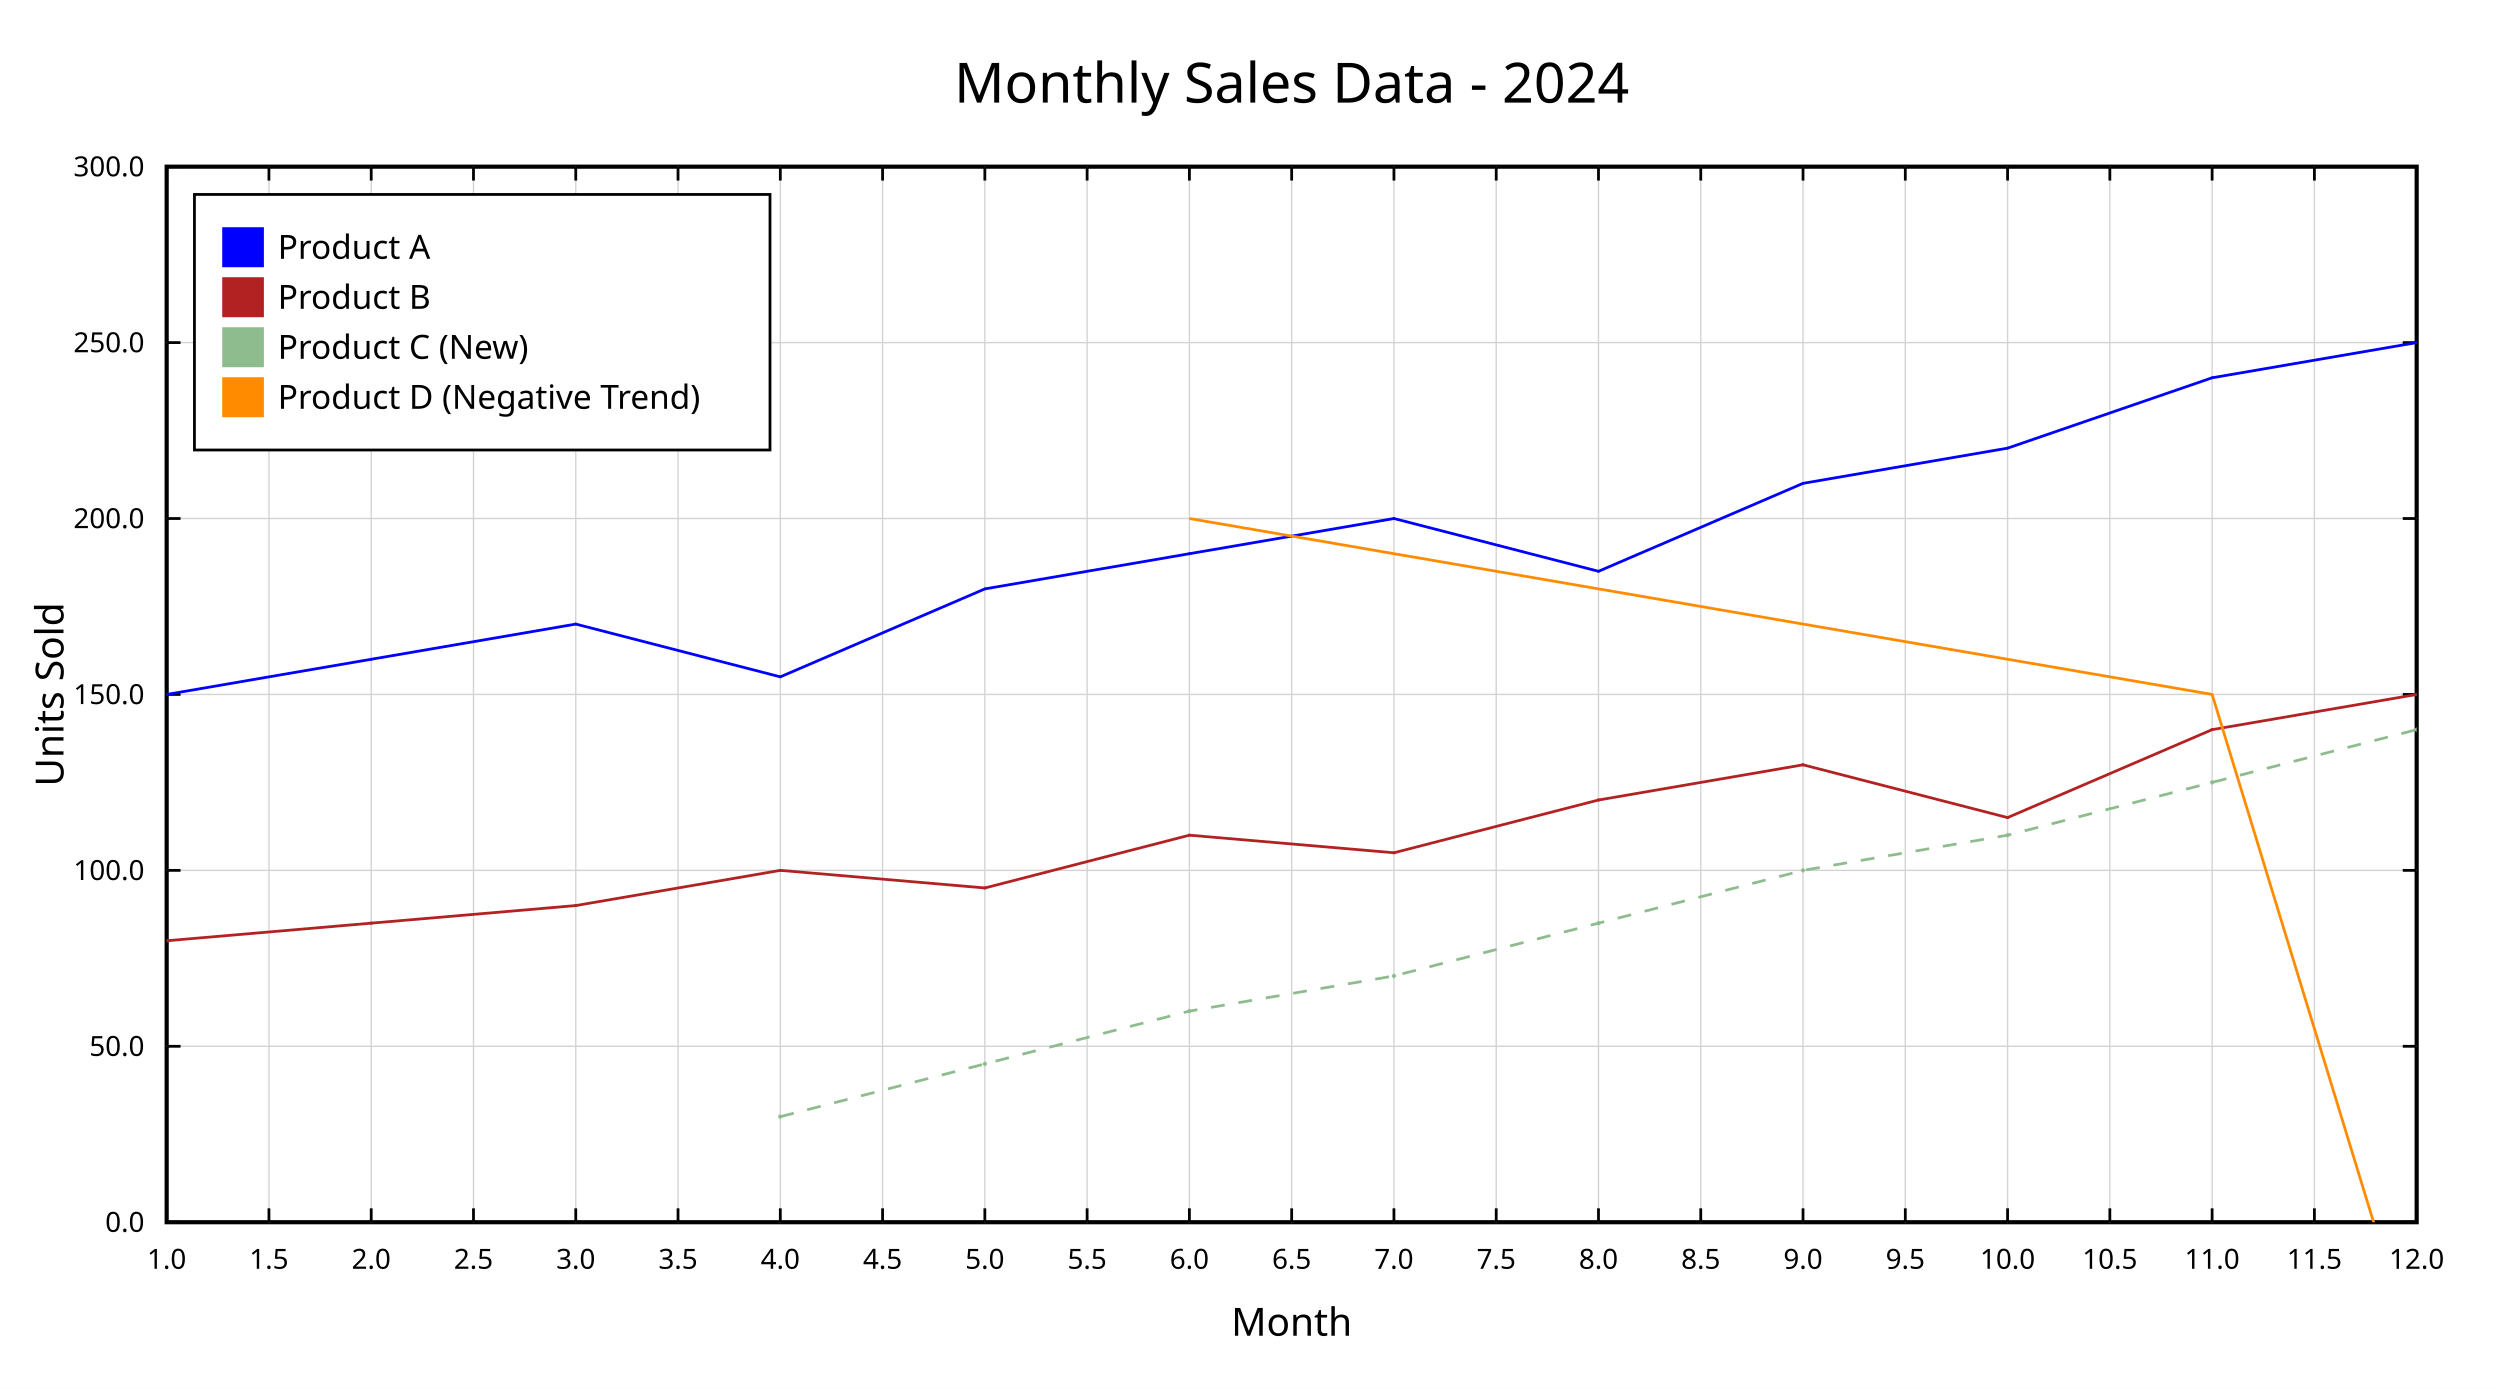
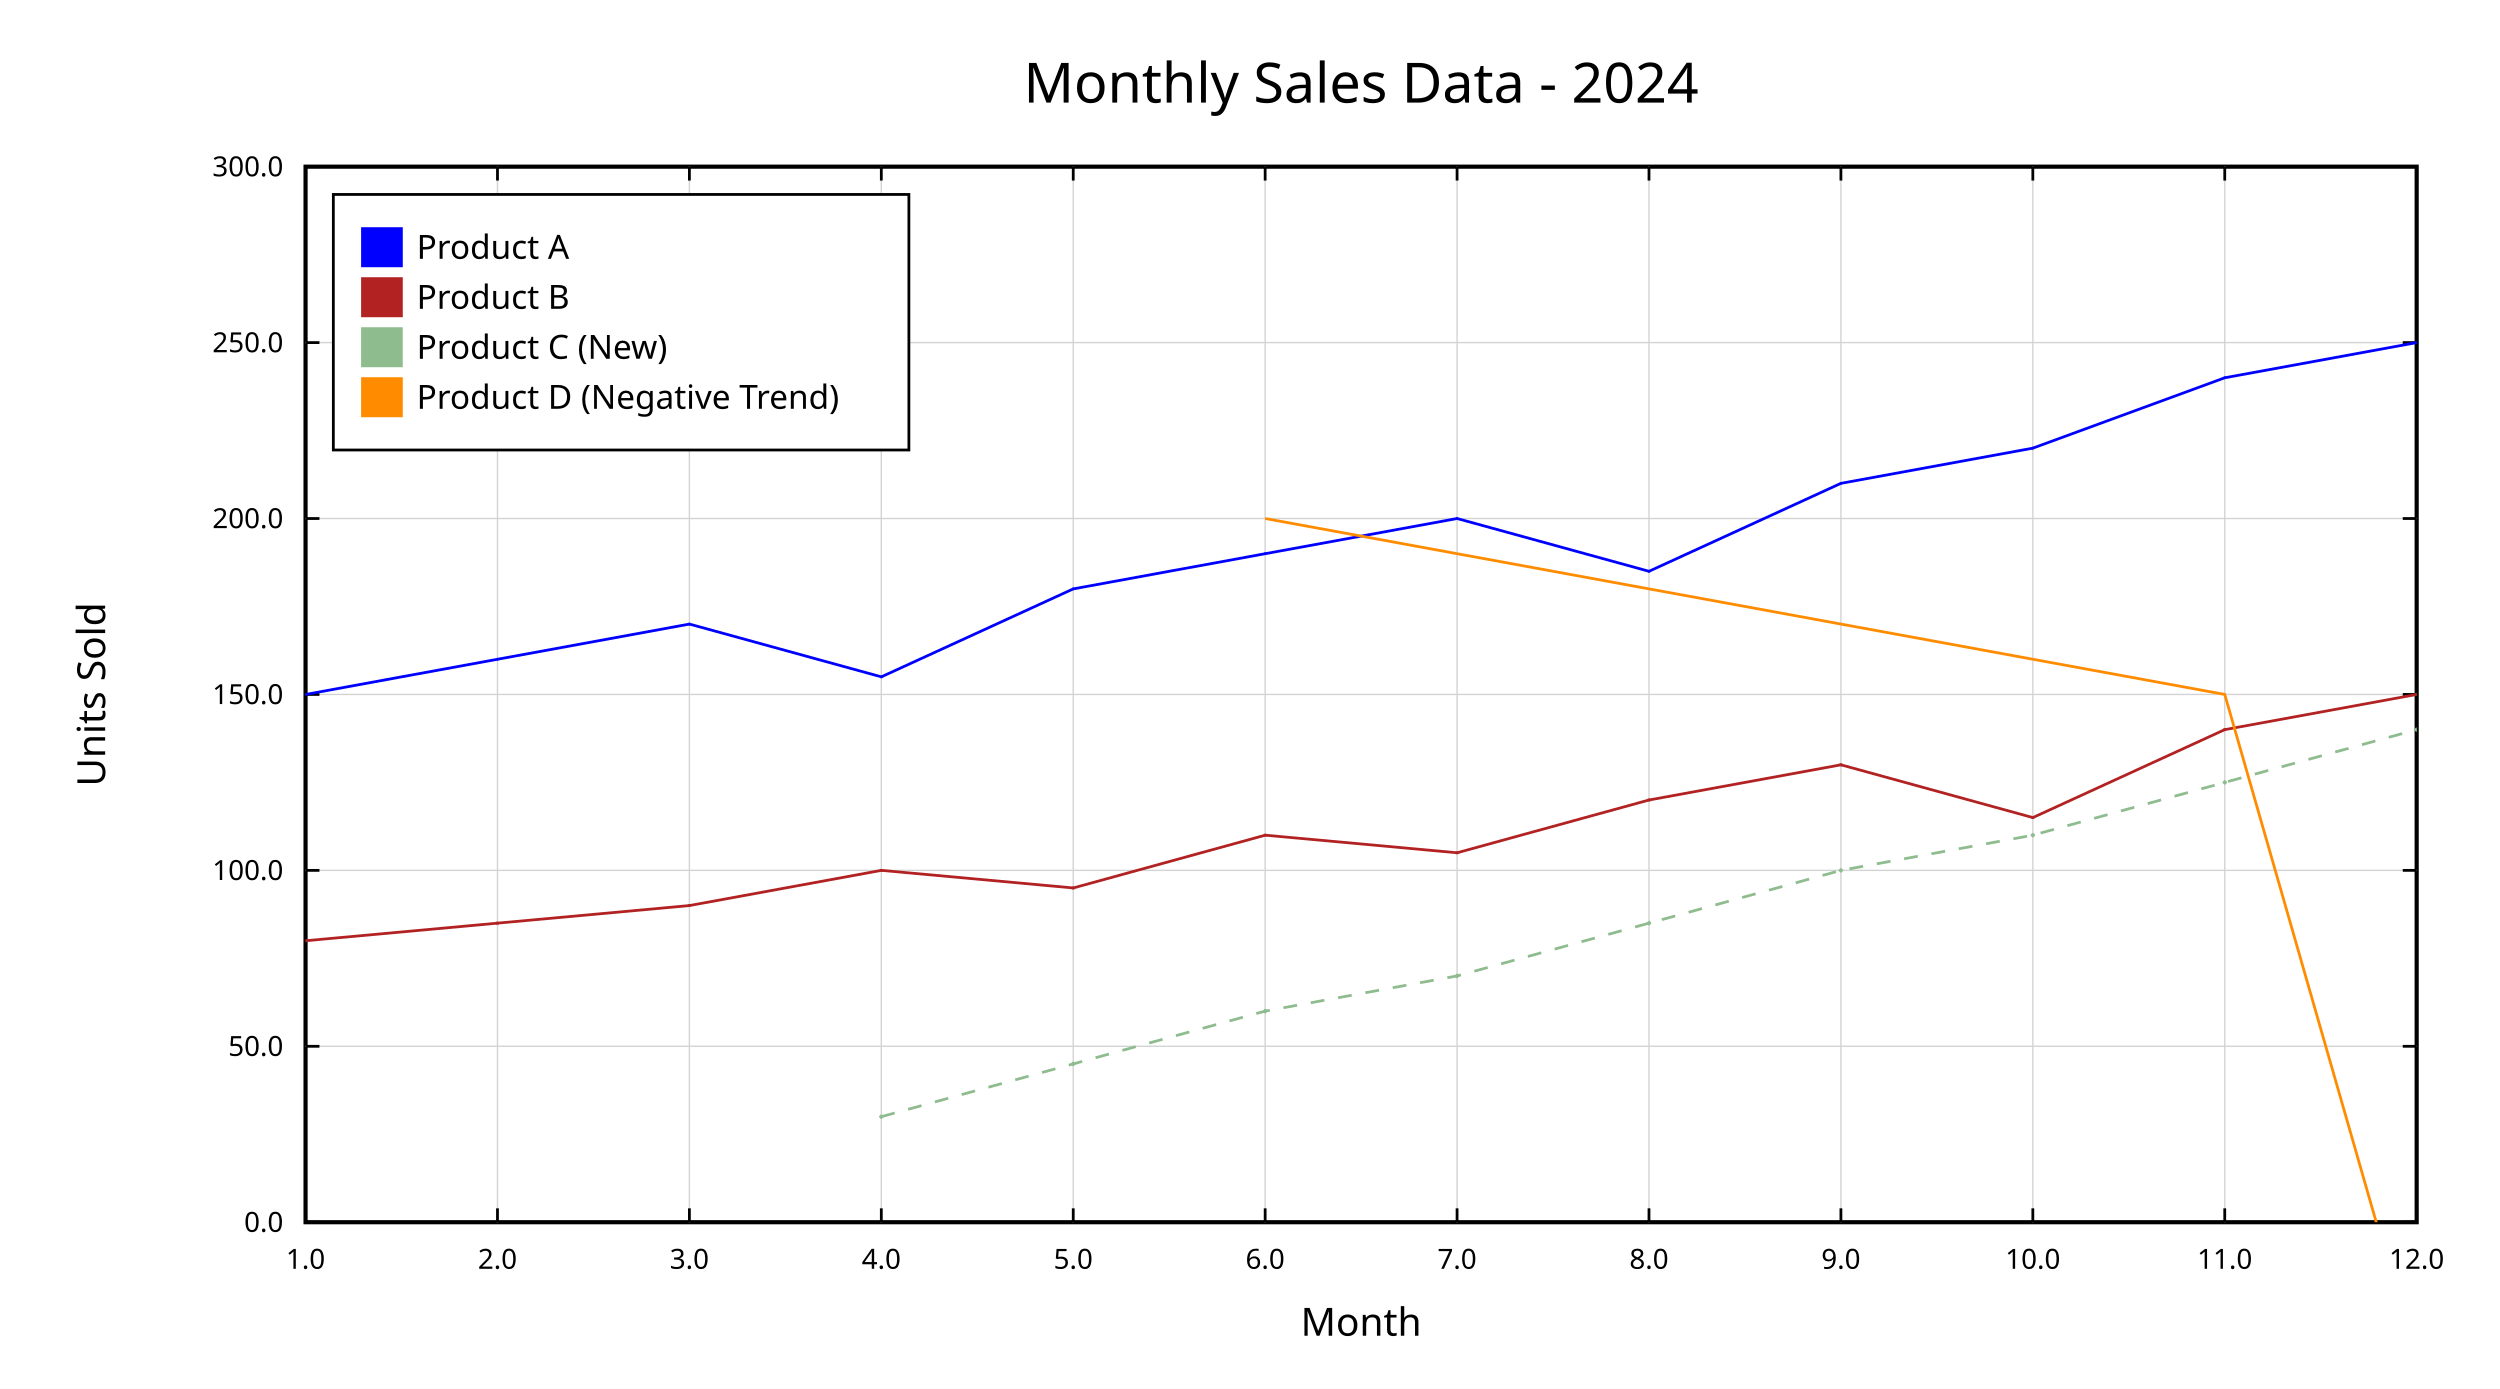
<svg xmlns="http://www.w3.org/2000/svg" height="500" viewBox="0 0 900 500" width="900">
  <rect fill="white" height="500" width="900" x="0" y="0" />
-   <text dominant-baseline="middle" fill="#000000" font-family="Verdana" font-size="20" text-anchor="middle" x="465" y="30">
+   <text dominant-baseline="middle" fill="#000000" font-family="Verdana" font-size="20" text-anchor="middle" x="490" y="30">
Monthly Sales Data - 2024
</text>
-   <text dominant-baseline="middle" fill="#000000" font-family="Verdana" font-size="14" text-anchor="middle" x="465" y="476">
+   <text dominant-baseline="middle" fill="#000000" font-family="Verdana" font-size="14" text-anchor="middle" x="490" y="476">
Month
</text>
-   <text dominant-baseline="middle" fill="#000000" font-family="Verdana" font-size="14" text-anchor="middle" transform="rotate(-90, 18, 250)" x="18" y="250">
+   <text dominant-baseline="middle" fill="#000000" font-family="Verdana" font-size="14" text-anchor="middle" transform="rotate(-90, 33, 250)" x="33" y="250">
Units Sold
</text>
-   <rect fill="none" height="380" stroke="#000000" stroke-width="1.5" width="810" x="60" y="60" />
-   <line stroke="#000000" stroke-width="1" x1="60" x2="60" y1="440" y2="435" />
-   <text dominant-baseline="hanging" fill="#000000" font-family="Verdana" font-size="10" text-anchor="middle" x="60" y="449">
+   <rect fill="none" height="380" stroke="#000000" stroke-width="1.5" width="760" x="110" y="60" />
+   <line stroke="#000000" stroke-width="1" x1="110" x2="110" y1="440" y2="435" />
+   <text dominant-baseline="hanging" fill="#000000" font-family="Verdana" font-size="10" text-anchor="middle" x="110" y="449">
1.0
</text>
-   <line stroke="#000000" stroke-width="1" x1="60" x2="60" y1="60" y2="65" />
-   <line stroke="#d3d3d3" stroke-width="0.5" x1="96.818" x2="96.818" y1="60" y2="440" />
-   <line stroke="#000000" stroke-width="1" x1="96.818" x2="96.818" y1="440" y2="435" />
-   <text dominant-baseline="hanging" fill="#000000" font-family="Verdana" font-size="10" text-anchor="middle" x="96.818" y="449">
- 1.5
- </text>
-   <line stroke="#000000" stroke-width="1" x1="96.818" x2="96.818" y1="60" y2="65" />
-   <line stroke="#d3d3d3" stroke-width="0.5" x1="133.636" x2="133.636" y1="60" y2="440" />
-   <line stroke="#000000" stroke-width="1" x1="133.636" x2="133.636" y1="440" y2="435" />
-   <text dominant-baseline="hanging" fill="#000000" font-family="Verdana" font-size="10" text-anchor="middle" x="133.636" y="449">
+   <line stroke="#000000" stroke-width="1" x1="110" x2="110" y1="60" y2="65" />
+   <line stroke="#d3d3d3" stroke-width="0.5" x1="179.091" x2="179.091" y1="60" y2="440" />
+   <line stroke="#000000" stroke-width="1" x1="179.091" x2="179.091" y1="440" y2="435" />
+   <text dominant-baseline="hanging" fill="#000000" font-family="Verdana" font-size="10" text-anchor="middle" x="179.091" y="449">
2.0
</text>
-   <line stroke="#000000" stroke-width="1" x1="133.636" x2="133.636" y1="60" y2="65" />
-   <line stroke="#d3d3d3" stroke-width="0.5" x1="170.455" x2="170.455" y1="60" y2="440" />
-   <line stroke="#000000" stroke-width="1" x1="170.455" x2="170.455" y1="440" y2="435" />
-   <text dominant-baseline="hanging" fill="#000000" font-family="Verdana" font-size="10" text-anchor="middle" x="170.455" y="449">
- 2.5
- </text>
-   <line stroke="#000000" stroke-width="1" x1="170.455" x2="170.455" y1="60" y2="65" />
-   <line stroke="#d3d3d3" stroke-width="0.5" x1="207.273" x2="207.273" y1="60" y2="440" />
-   <line stroke="#000000" stroke-width="1" x1="207.273" x2="207.273" y1="440" y2="435" />
-   <text dominant-baseline="hanging" fill="#000000" font-family="Verdana" font-size="10" text-anchor="middle" x="207.273" y="449">
+   <line stroke="#000000" stroke-width="1" x1="179.091" x2="179.091" y1="60" y2="65" />
+   <line stroke="#d3d3d3" stroke-width="0.5" x1="248.182" x2="248.182" y1="60" y2="440" />
+   <line stroke="#000000" stroke-width="1" x1="248.182" x2="248.182" y1="440" y2="435" />
+   <text dominant-baseline="hanging" fill="#000000" font-family="Verdana" font-size="10" text-anchor="middle" x="248.182" y="449">
3.0
</text>
-   <line stroke="#000000" stroke-width="1" x1="207.273" x2="207.273" y1="60" y2="65" />
-   <line stroke="#d3d3d3" stroke-width="0.5" x1="244.091" x2="244.091" y1="60" y2="440" />
-   <line stroke="#000000" stroke-width="1" x1="244.091" x2="244.091" y1="440" y2="435" />
-   <text dominant-baseline="hanging" fill="#000000" font-family="Verdana" font-size="10" text-anchor="middle" x="244.091" y="449">
- 3.5
- </text>
-   <line stroke="#000000" stroke-width="1" x1="244.091" x2="244.091" y1="60" y2="65" />
-   <line stroke="#d3d3d3" stroke-width="0.5" x1="280.909" x2="280.909" y1="60" y2="440" />
-   <line stroke="#000000" stroke-width="1" x1="280.909" x2="280.909" y1="440" y2="435" />
-   <text dominant-baseline="hanging" fill="#000000" font-family="Verdana" font-size="10" text-anchor="middle" x="280.909" y="449">
+   <line stroke="#000000" stroke-width="1" x1="248.182" x2="248.182" y1="60" y2="65" />
+   <line stroke="#d3d3d3" stroke-width="0.5" x1="317.273" x2="317.273" y1="60" y2="440" />
+   <line stroke="#000000" stroke-width="1" x1="317.273" x2="317.273" y1="440" y2="435" />
+   <text dominant-baseline="hanging" fill="#000000" font-family="Verdana" font-size="10" text-anchor="middle" x="317.273" y="449">
4.0
</text>
-   <line stroke="#000000" stroke-width="1" x1="280.909" x2="280.909" y1="60" y2="65" />
-   <line stroke="#d3d3d3" stroke-width="0.5" x1="317.727" x2="317.727" y1="60" y2="440" />
-   <line stroke="#000000" stroke-width="1" x1="317.727" x2="317.727" y1="440" y2="435" />
-   <text dominant-baseline="hanging" fill="#000000" font-family="Verdana" font-size="10" text-anchor="middle" x="317.727" y="449">
- 4.5
- </text>
-   <line stroke="#000000" stroke-width="1" x1="317.727" x2="317.727" y1="60" y2="65" />
-   <line stroke="#d3d3d3" stroke-width="0.5" x1="354.545" x2="354.545" y1="60" y2="440" />
-   <line stroke="#000000" stroke-width="1" x1="354.545" x2="354.545" y1="440" y2="435" />
-   <text dominant-baseline="hanging" fill="#000000" font-family="Verdana" font-size="10" text-anchor="middle" x="354.545" y="449">
+   <line stroke="#000000" stroke-width="1" x1="317.273" x2="317.273" y1="60" y2="65" />
+   <line stroke="#d3d3d3" stroke-width="0.5" x1="386.364" x2="386.364" y1="60" y2="440" />
+   <line stroke="#000000" stroke-width="1" x1="386.364" x2="386.364" y1="440" y2="435" />
+   <text dominant-baseline="hanging" fill="#000000" font-family="Verdana" font-size="10" text-anchor="middle" x="386.364" y="449">
5.0
</text>
-   <line stroke="#000000" stroke-width="1" x1="354.545" x2="354.545" y1="60" y2="65" />
-   <line stroke="#d3d3d3" stroke-width="0.5" x1="391.364" x2="391.364" y1="60" y2="440" />
-   <line stroke="#000000" stroke-width="1" x1="391.364" x2="391.364" y1="440" y2="435" />
-   <text dominant-baseline="hanging" fill="#000000" font-family="Verdana" font-size="10" text-anchor="middle" x="391.364" y="449">
- 5.5
- </text>
-   <line stroke="#000000" stroke-width="1" x1="391.364" x2="391.364" y1="60" y2="65" />
-   <line stroke="#d3d3d3" stroke-width="0.5" x1="428.182" x2="428.182" y1="60" y2="440" />
-   <line stroke="#000000" stroke-width="1" x1="428.182" x2="428.182" y1="440" y2="435" />
-   <text dominant-baseline="hanging" fill="#000000" font-family="Verdana" font-size="10" text-anchor="middle" x="428.182" y="449">
+   <line stroke="#000000" stroke-width="1" x1="386.364" x2="386.364" y1="60" y2="65" />
+   <line stroke="#d3d3d3" stroke-width="0.5" x1="455.455" x2="455.455" y1="60" y2="440" />
+   <line stroke="#000000" stroke-width="1" x1="455.455" x2="455.455" y1="440" y2="435" />
+   <text dominant-baseline="hanging" fill="#000000" font-family="Verdana" font-size="10" text-anchor="middle" x="455.455" y="449">
6.0
</text>
-   <line stroke="#000000" stroke-width="1" x1="428.182" x2="428.182" y1="60" y2="65" />
-   <line stroke="#d3d3d3" stroke-width="0.5" x1="465" x2="465" y1="60" y2="440" />
-   <line stroke="#000000" stroke-width="1" x1="465" x2="465" y1="440" y2="435" />
-   <text dominant-baseline="hanging" fill="#000000" font-family="Verdana" font-size="10" text-anchor="middle" x="465" y="449">
- 6.5
- </text>
-   <line stroke="#000000" stroke-width="1" x1="465" x2="465" y1="60" y2="65" />
-   <line stroke="#d3d3d3" stroke-width="0.5" x1="501.818" x2="501.818" y1="60" y2="440" />
-   <line stroke="#000000" stroke-width="1" x1="501.818" x2="501.818" y1="440" y2="435" />
-   <text dominant-baseline="hanging" fill="#000000" font-family="Verdana" font-size="10" text-anchor="middle" x="501.818" y="449">
+   <line stroke="#000000" stroke-width="1" x1="455.455" x2="455.455" y1="60" y2="65" />
+   <line stroke="#d3d3d3" stroke-width="0.5" x1="524.545" x2="524.545" y1="60" y2="440" />
+   <line stroke="#000000" stroke-width="1" x1="524.545" x2="524.545" y1="440" y2="435" />
+   <text dominant-baseline="hanging" fill="#000000" font-family="Verdana" font-size="10" text-anchor="middle" x="524.545" y="449">
7.0
</text>
-   <line stroke="#000000" stroke-width="1" x1="501.818" x2="501.818" y1="60" y2="65" />
-   <line stroke="#d3d3d3" stroke-width="0.5" x1="538.636" x2="538.636" y1="60" y2="440" />
-   <line stroke="#000000" stroke-width="1" x1="538.636" x2="538.636" y1="440" y2="435" />
-   <text dominant-baseline="hanging" fill="#000000" font-family="Verdana" font-size="10" text-anchor="middle" x="538.636" y="449">
- 7.5
- </text>
-   <line stroke="#000000" stroke-width="1" x1="538.636" x2="538.636" y1="60" y2="65" />
-   <line stroke="#d3d3d3" stroke-width="0.5" x1="575.455" x2="575.455" y1="60" y2="440" />
-   <line stroke="#000000" stroke-width="1" x1="575.455" x2="575.455" y1="440" y2="435" />
-   <text dominant-baseline="hanging" fill="#000000" font-family="Verdana" font-size="10" text-anchor="middle" x="575.455" y="449">
+   <line stroke="#000000" stroke-width="1" x1="524.545" x2="524.545" y1="60" y2="65" />
+   <line stroke="#d3d3d3" stroke-width="0.5" x1="593.636" x2="593.636" y1="60" y2="440" />
+   <line stroke="#000000" stroke-width="1" x1="593.636" x2="593.636" y1="440" y2="435" />
+   <text dominant-baseline="hanging" fill="#000000" font-family="Verdana" font-size="10" text-anchor="middle" x="593.636" y="449">
8.0
</text>
-   <line stroke="#000000" stroke-width="1" x1="575.455" x2="575.455" y1="60" y2="65" />
-   <line stroke="#d3d3d3" stroke-width="0.5" x1="612.273" x2="612.273" y1="60" y2="440" />
-   <line stroke="#000000" stroke-width="1" x1="612.273" x2="612.273" y1="440" y2="435" />
-   <text dominant-baseline="hanging" fill="#000000" font-family="Verdana" font-size="10" text-anchor="middle" x="612.273" y="449">
- 8.5
- </text>
-   <line stroke="#000000" stroke-width="1" x1="612.273" x2="612.273" y1="60" y2="65" />
-   <line stroke="#d3d3d3" stroke-width="0.5" x1="649.091" x2="649.091" y1="60" y2="440" />
-   <line stroke="#000000" stroke-width="1" x1="649.091" x2="649.091" y1="440" y2="435" />
-   <text dominant-baseline="hanging" fill="#000000" font-family="Verdana" font-size="10" text-anchor="middle" x="649.091" y="449">
+   <line stroke="#000000" stroke-width="1" x1="593.636" x2="593.636" y1="60" y2="65" />
+   <line stroke="#d3d3d3" stroke-width="0.5" x1="662.727" x2="662.727" y1="60" y2="440" />
+   <line stroke="#000000" stroke-width="1" x1="662.727" x2="662.727" y1="440" y2="435" />
+   <text dominant-baseline="hanging" fill="#000000" font-family="Verdana" font-size="10" text-anchor="middle" x="662.727" y="449">
9.0
</text>
-   <line stroke="#000000" stroke-width="1" x1="649.091" x2="649.091" y1="60" y2="65" />
-   <line stroke="#d3d3d3" stroke-width="0.5" x1="685.909" x2="685.909" y1="60" y2="440" />
-   <line stroke="#000000" stroke-width="1" x1="685.909" x2="685.909" y1="440" y2="435" />
-   <text dominant-baseline="hanging" fill="#000000" font-family="Verdana" font-size="10" text-anchor="middle" x="685.909" y="449">
- 9.5
- </text>
-   <line stroke="#000000" stroke-width="1" x1="685.909" x2="685.909" y1="60" y2="65" />
-   <line stroke="#d3d3d3" stroke-width="0.5" x1="722.727" x2="722.727" y1="60" y2="440" />
-   <line stroke="#000000" stroke-width="1" x1="722.727" x2="722.727" y1="440" y2="435" />
-   <text dominant-baseline="hanging" fill="#000000" font-family="Verdana" font-size="10" text-anchor="middle" x="722.727" y="449">
+   <line stroke="#000000" stroke-width="1" x1="662.727" x2="662.727" y1="60" y2="65" />
+   <line stroke="#d3d3d3" stroke-width="0.5" x1="731.818" x2="731.818" y1="60" y2="440" />
+   <line stroke="#000000" stroke-width="1" x1="731.818" x2="731.818" y1="440" y2="435" />
+   <text dominant-baseline="hanging" fill="#000000" font-family="Verdana" font-size="10" text-anchor="middle" x="731.818" y="449">
10.0
</text>
-   <line stroke="#000000" stroke-width="1" x1="722.727" x2="722.727" y1="60" y2="65" />
-   <line stroke="#d3d3d3" stroke-width="0.5" x1="759.545" x2="759.545" y1="60" y2="440" />
-   <line stroke="#000000" stroke-width="1" x1="759.545" x2="759.545" y1="440" y2="435" />
-   <text dominant-baseline="hanging" fill="#000000" font-family="Verdana" font-size="10" text-anchor="middle" x="759.545" y="449">
- 10.5
- </text>
-   <line stroke="#000000" stroke-width="1" x1="759.545" x2="759.545" y1="60" y2="65" />
-   <line stroke="#d3d3d3" stroke-width="0.5" x1="796.364" x2="796.364" y1="60" y2="440" />
-   <line stroke="#000000" stroke-width="1" x1="796.364" x2="796.364" y1="440" y2="435" />
-   <text dominant-baseline="hanging" fill="#000000" font-family="Verdana" font-size="10" text-anchor="middle" x="796.364" y="449">
+   <line stroke="#000000" stroke-width="1" x1="731.818" x2="731.818" y1="60" y2="65" />
+   <line stroke="#d3d3d3" stroke-width="0.5" x1="800.909" x2="800.909" y1="60" y2="440" />
+   <line stroke="#000000" stroke-width="1" x1="800.909" x2="800.909" y1="440" y2="435" />
+   <text dominant-baseline="hanging" fill="#000000" font-family="Verdana" font-size="10" text-anchor="middle" x="800.909" y="449">
11.0
</text>
-   <line stroke="#000000" stroke-width="1" x1="796.364" x2="796.364" y1="60" y2="65" />
-   <line stroke="#d3d3d3" stroke-width="0.5" x1="833.182" x2="833.182" y1="60" y2="440" />
-   <line stroke="#000000" stroke-width="1" x1="833.182" x2="833.182" y1="440" y2="435" />
-   <text dominant-baseline="hanging" fill="#000000" font-family="Verdana" font-size="10" text-anchor="middle" x="833.182" y="449">
- 11.5
- </text>
-   <line stroke="#000000" stroke-width="1" x1="833.182" x2="833.182" y1="60" y2="65" />
+   <line stroke="#000000" stroke-width="1" x1="800.909" x2="800.909" y1="60" y2="65" />
  <line stroke="#000000" stroke-width="1" x1="870" x2="870" y1="440" y2="435" />
  <text dominant-baseline="hanging" fill="#000000" font-family="Verdana" font-size="10" text-anchor="middle" x="870" y="449">
12.0
</text>
  <line stroke="#000000" stroke-width="1" x1="870" x2="870" y1="60" y2="65" />
-   <line stroke="#000000" stroke-width="1" x1="60" x2="65" y1="440" y2="440" />
+   <line stroke="#000000" stroke-width="1" x1="110" x2="115" y1="440" y2="440" />
  <line stroke="#000000" stroke-width="1" x1="870" x2="865" y1="440" y2="440" />
-   <text dominant-baseline="middle" fill="#000000" font-family="Verdana" font-size="10" text-anchor="end" x="52" y="440">
+   <text dominant-baseline="middle" fill="#000000" font-family="Verdana" font-size="10" text-anchor="end" x="102" y="440">
0.0
</text>
-   <line stroke="#d3d3d3" stroke-width="0.5" x1="60" x2="870" y1="376.667" y2="376.667" />
-   <line stroke="#000000" stroke-width="1" x1="60" x2="65" y1="376.667" y2="376.667" />
+   <line stroke="#d3d3d3" stroke-width="0.5" x1="110" x2="870" y1="376.667" y2="376.667" />
+   <line stroke="#000000" stroke-width="1" x1="110" x2="115" y1="376.667" y2="376.667" />
  <line stroke="#000000" stroke-width="1" x1="870" x2="865" y1="376.667" y2="376.667" />
-   <text dominant-baseline="middle" fill="#000000" font-family="Verdana" font-size="10" text-anchor="end" x="52" y="376.667">
+   <text dominant-baseline="middle" fill="#000000" font-family="Verdana" font-size="10" text-anchor="end" x="102" y="376.667">
50.0
</text>
-   <line stroke="#d3d3d3" stroke-width="0.5" x1="60" x2="870" y1="313.333" y2="313.333" />
-   <line stroke="#000000" stroke-width="1" x1="60" x2="65" y1="313.333" y2="313.333" />
+   <line stroke="#d3d3d3" stroke-width="0.5" x1="110" x2="870" y1="313.333" y2="313.333" />
+   <line stroke="#000000" stroke-width="1" x1="110" x2="115" y1="313.333" y2="313.333" />
  <line stroke="#000000" stroke-width="1" x1="870" x2="865" y1="313.333" y2="313.333" />
-   <text dominant-baseline="middle" fill="#000000" font-family="Verdana" font-size="10" text-anchor="end" x="52" y="313.333">
+   <text dominant-baseline="middle" fill="#000000" font-family="Verdana" font-size="10" text-anchor="end" x="102" y="313.333">
100.0
</text>
-   <line stroke="#d3d3d3" stroke-width="0.5" x1="60" x2="870" y1="250" y2="250" />
-   <line stroke="#000000" stroke-width="1" x1="60" x2="65" y1="250" y2="250" />
+   <line stroke="#d3d3d3" stroke-width="0.5" x1="110" x2="870" y1="250" y2="250" />
+   <line stroke="#000000" stroke-width="1" x1="110" x2="115" y1="250" y2="250" />
  <line stroke="#000000" stroke-width="1" x1="870" x2="865" y1="250" y2="250" />
-   <text dominant-baseline="middle" fill="#000000" font-family="Verdana" font-size="10" text-anchor="end" x="52" y="250">
+   <text dominant-baseline="middle" fill="#000000" font-family="Verdana" font-size="10" text-anchor="end" x="102" y="250">
150.0
</text>
-   <line stroke="#d3d3d3" stroke-width="0.5" x1="60" x2="870" y1="186.667" y2="186.667" />
-   <line stroke="#000000" stroke-width="1" x1="60" x2="65" y1="186.667" y2="186.667" />
+   <line stroke="#d3d3d3" stroke-width="0.5" x1="110" x2="870" y1="186.667" y2="186.667" />
+   <line stroke="#000000" stroke-width="1" x1="110" x2="115" y1="186.667" y2="186.667" />
  <line stroke="#000000" stroke-width="1" x1="870" x2="865" y1="186.667" y2="186.667" />
-   <text dominant-baseline="middle" fill="#000000" font-family="Verdana" font-size="10" text-anchor="end" x="52" y="186.667">
+   <text dominant-baseline="middle" fill="#000000" font-family="Verdana" font-size="10" text-anchor="end" x="102" y="186.667">
200.0
</text>
-   <line stroke="#d3d3d3" stroke-width="0.5" x1="60" x2="870" y1="123.333" y2="123.333" />
-   <line stroke="#000000" stroke-width="1" x1="60" x2="65" y1="123.333" y2="123.333" />
+   <line stroke="#d3d3d3" stroke-width="0.5" x1="110" x2="870" y1="123.333" y2="123.333" />
+   <line stroke="#000000" stroke-width="1" x1="110" x2="115" y1="123.333" y2="123.333" />
  <line stroke="#000000" stroke-width="1" x1="870" x2="865" y1="123.333" y2="123.333" />
-   <text dominant-baseline="middle" fill="#000000" font-family="Verdana" font-size="10" text-anchor="end" x="52" y="123.333">
+   <text dominant-baseline="middle" fill="#000000" font-family="Verdana" font-size="10" text-anchor="end" x="102" y="123.333">
250.0
</text>
-   <line stroke="#000000" stroke-width="1" x1="60" x2="65" y1="60" y2="60" />
+   <line stroke="#000000" stroke-width="1" x1="110" x2="115" y1="60" y2="60" />
  <line stroke="#000000" stroke-width="1" x1="870" x2="865" y1="60" y2="60" />
-   <text dominant-baseline="middle" fill="#000000" font-family="Verdana" font-size="10" text-anchor="end" x="52" y="60">
+   <text dominant-baseline="middle" fill="#000000" font-family="Verdana" font-size="10" text-anchor="end" x="102" y="60">
300.0
</text>
  <defs>
    <clipPath id="plotAreaClip">
-       <rect height="380" width="810" x="60" y="60" />
+       <rect height="380" width="760" x="110" y="60" />
    </clipPath>
  </defs>
  <g clip-path="url(#plotAreaClip)">
-     <path d="M60,250 L133.636,237.333 L207.273,224.667 L280.909,243.667 L354.545,212 L428.182,199.333 L501.818,186.667 L575.455,205.667 L649.091,174 L722.727,161.333 L796.364,136 L870,123.333" fill="none" stroke="#0000ff" stroke-width="1" />
-     <circle cx="60" cy="250" fill="#0000ff" r="0.5" />
-     <circle cx="133.636" cy="237.333" fill="#0000ff" r="0.5" />
-     <circle cx="207.273" cy="224.667" fill="#0000ff" r="0.5" />
-     <circle cx="280.909" cy="243.667" fill="#0000ff" r="0.5" />
-     <circle cx="354.545" cy="212" fill="#0000ff" r="0.5" />
-     <circle cx="428.182" cy="199.333" fill="#0000ff" r="0.5" />
-     <circle cx="501.818" cy="186.667" fill="#0000ff" r="0.5" />
-     <circle cx="575.455" cy="205.667" fill="#0000ff" r="0.5" />
-     <circle cx="649.091" cy="174" fill="#0000ff" r="0.5" />
-     <circle cx="722.727" cy="161.333" fill="#0000ff" r="0.5" />
-     <circle cx="796.364" cy="136" fill="#0000ff" r="0.5" />
+     <path d="M110,250 L179.091,237.333 L248.182,224.667 L317.273,243.667 L386.364,212 L455.455,199.333 L524.545,186.667 L593.636,205.667 L662.727,174 L731.818,161.333 L800.909,136 L870,123.333" fill="none" stroke="#0000ff" stroke-width="1" />
+     <circle cx="110" cy="250" fill="#0000ff" r="0.5" />
+     <circle cx="179.091" cy="237.333" fill="#0000ff" r="0.5" />
+     <circle cx="248.182" cy="224.667" fill="#0000ff" r="0.5" />
+     <circle cx="317.273" cy="243.667" fill="#0000ff" r="0.5" />
+     <circle cx="386.364" cy="212" fill="#0000ff" r="0.5" />
+     <circle cx="455.455" cy="199.333" fill="#0000ff" r="0.5" />
+     <circle cx="524.545" cy="186.667" fill="#0000ff" r="0.5" />
+     <circle cx="593.636" cy="205.667" fill="#0000ff" r="0.5" />
+     <circle cx="662.727" cy="174" fill="#0000ff" r="0.5" />
+     <circle cx="731.818" cy="161.333" fill="#0000ff" r="0.5" />
+     <circle cx="800.909" cy="136" fill="#0000ff" r="0.5" />
    <circle cx="870" cy="123.333" fill="#0000ff" r="0.5" />
-     <path d="M60,338.667 L133.636,332.333 L207.273,326 L280.909,313.333 L354.545,319.667 L428.182,300.667 L501.818,307 L575.455,288 L649.091,275.333 L722.727,294.333 L796.364,262.667 L870,250" fill="none" stroke="#b22222" stroke-width="1" />
-     <rect fill="#b22222" height="1" width="1" x="59.5" y="338.167" />
-     <rect fill="#b22222" height="1" width="1" x="133.136" y="331.833" />
-     <rect fill="#b22222" height="1" width="1" x="206.773" y="325.5" />
-     <rect fill="#b22222" height="1" width="1" x="280.409" y="312.833" />
-     <rect fill="#b22222" height="1" width="1" x="354.045" y="319.167" />
-     <rect fill="#b22222" height="1" width="1" x="427.682" y="300.167" />
-     <rect fill="#b22222" height="1" width="1" x="501.318" y="306.5" />
-     <rect fill="#b22222" height="1" width="1" x="574.955" y="287.5" />
-     <rect fill="#b22222" height="1" width="1" x="648.591" y="274.833" />
-     <rect fill="#b22222" height="1" width="1" x="722.227" y="293.833" />
-     <rect fill="#b22222" height="1" width="1" x="795.864" y="262.167" />
+     <path d="M110,338.667 L179.091,332.333 L248.182,326 L317.273,313.333 L386.364,319.667 L455.455,300.667 L524.545,307 L593.636,288 L662.727,275.333 L731.818,294.333 L800.909,262.667 L870,250" fill="none" stroke="#b22222" stroke-width="1" />
+     <rect fill="#b22222" height="1" width="1" x="109.5" y="338.167" />
+     <rect fill="#b22222" height="1" width="1" x="178.591" y="331.833" />
+     <rect fill="#b22222" height="1" width="1" x="247.682" y="325.5" />
+     <rect fill="#b22222" height="1" width="1" x="316.773" y="312.833" />
+     <rect fill="#b22222" height="1" width="1" x="385.864" y="319.167" />
+     <rect fill="#b22222" height="1" width="1" x="454.955" y="300.167" />
+     <rect fill="#b22222" height="1" width="1" x="524.045" y="306.5" />
+     <rect fill="#b22222" height="1" width="1" x="593.136" y="287.5" />
+     <rect fill="#b22222" height="1" width="1" x="662.227" y="274.833" />
+     <rect fill="#b22222" height="1" width="1" x="731.318" y="293.833" />
+     <rect fill="#b22222" height="1" width="1" x="800.409" y="262.167" />
    <rect fill="#b22222" height="1" width="1" x="869.5" y="249.5" />
-     <path d="M280.909,402 L354.545,383 L428.182,364 L501.818,351.333 L575.455,332.333 L649.091,313.333 L722.727,300.667 L796.364,281.667 L870,262.667" fill="none" stroke="#8fbc8f" stroke-dasharray="5 5" stroke-width="1" />
-     <path d="M280.409,401.5 L281.409,402.5 M280.409,402.5 L281.409,401.5" fill="none" stroke="#8fbc8f" stroke-width="1" />
-     <path d="M354.045,382.5 L355.045,383.5 M354.045,383.5 L355.045,382.5" fill="none" stroke="#8fbc8f" stroke-width="1" />
-     <path d="M427.682,363.5 L428.682,364.5 M427.682,364.5 L428.682,363.5" fill="none" stroke="#8fbc8f" stroke-width="1" />
-     <path d="M501.318,350.833 L502.318,351.833 M501.318,351.833 L502.318,350.833" fill="none" stroke="#8fbc8f" stroke-width="1" />
-     <path d="M574.955,331.833 L575.955,332.833 M574.955,332.833 L575.955,331.833" fill="none" stroke="#8fbc8f" stroke-width="1" />
-     <path d="M648.591,312.833 L649.591,313.833 M648.591,313.833 L649.591,312.833" fill="none" stroke="#8fbc8f" stroke-width="1" />
-     <path d="M722.227,300.167 L723.227,301.167 M722.227,301.167 L723.227,300.167" fill="none" stroke="#8fbc8f" stroke-width="1" />
-     <path d="M795.864,281.167 L796.864,282.167 M795.864,282.167 L796.864,281.167" fill="none" stroke="#8fbc8f" stroke-width="1" />
+     <path d="M317.273,402 L386.364,383 L455.455,364 L524.545,351.333 L593.636,332.333 L662.727,313.333 L731.818,300.667 L800.909,281.667 L870,262.667" fill="none" stroke="#8fbc8f" stroke-dasharray="5 5" stroke-width="1" />
+     <path d="M316.773,401.5 L317.773,402.5 M316.773,402.5 L317.773,401.5" fill="none" stroke="#8fbc8f" stroke-width="1" />
+     <path d="M385.864,382.5 L386.864,383.5 M385.864,383.5 L386.864,382.5" fill="none" stroke="#8fbc8f" stroke-width="1" />
+     <path d="M454.955,363.5 L455.955,364.5 M454.955,364.5 L455.955,363.5" fill="none" stroke="#8fbc8f" stroke-width="1" />
+     <path d="M524.045,350.833 L525.045,351.833 M524.045,351.833 L525.045,350.833" fill="none" stroke="#8fbc8f" stroke-width="1" />
+     <path d="M593.136,331.833 L594.136,332.833 M593.136,332.833 L594.136,331.833" fill="none" stroke="#8fbc8f" stroke-width="1" />
+     <path d="M662.227,312.833 L663.227,313.833 M662.227,313.833 L663.227,312.833" fill="none" stroke="#8fbc8f" stroke-width="1" />
+     <path d="M731.318,300.167 L732.318,301.167 M731.318,301.167 L732.318,300.167" fill="none" stroke="#8fbc8f" stroke-width="1" />
+     <path d="M800.409,281.167 L801.409,282.167 M800.409,282.167 L801.409,281.167" fill="none" stroke="#8fbc8f" stroke-width="1" />
    <path d="M869.5,262.167 L870.5,263.167 M869.5,263.167 L870.5,262.167" fill="none" stroke="#8fbc8f" stroke-width="1" />
-     <path d="M428.182,186.667 L501.818,199.333 L575.455,212 L649.091,224.667 L722.727,237.333 L796.364,250 L870,490.667" fill="none" stroke="#ff8c00" stroke-width="1" />
+     <path d="M455.455,186.667 L524.545,199.333 L593.636,212 L662.727,224.667 L731.818,237.333 L800.909,250 L870,490.667" fill="none" stroke="#ff8c00" stroke-width="1" />
  </g>
-   <rect fill="white" height="92" stroke="#000000" stroke-width="1" width="207.2" x="70" y="70" />
-   <rect fill="#0000ff" height="14.4" width="15" x="80" y="81.8" />
-   <text dominant-baseline="middle" fill="#000000" font-family="Verdana" font-size="12" text-anchor="start" x="100" y="89">
+   <rect fill="white" height="92" stroke="#000000" stroke-width="1" width="207.2" x="120" y="70" />
+   <rect fill="#0000ff" height="14.4" width="15" x="130" y="81.8" />
+   <text dominant-baseline="middle" fill="#000000" font-family="Verdana" font-size="12" text-anchor="start" x="150" y="89">
Product A
</text>
-   <rect fill="#b22222" height="14.4" width="15" x="80" y="99.8" />
-   <text dominant-baseline="middle" fill="#000000" font-family="Verdana" font-size="12" text-anchor="start" x="100" y="107">
+   <rect fill="#b22222" height="14.4" width="15" x="130" y="99.8" />
+   <text dominant-baseline="middle" fill="#000000" font-family="Verdana" font-size="12" text-anchor="start" x="150" y="107">
Product B
</text>
-   <rect fill="#8fbc8f" height="14.4" width="15" x="80" y="117.8" />
-   <text dominant-baseline="middle" fill="#000000" font-family="Verdana" font-size="12" text-anchor="start" x="100" y="125">
+   <rect fill="#8fbc8f" height="14.4" width="15" x="130" y="117.8" />
+   <text dominant-baseline="middle" fill="#000000" font-family="Verdana" font-size="12" text-anchor="start" x="150" y="125">
Product C (New)
</text>
-   <rect fill="#ff8c00" height="14.4" width="15" x="80" y="135.8" />
-   <text dominant-baseline="middle" fill="#000000" font-family="Verdana" font-size="12" text-anchor="start" x="100" y="143">
+   <rect fill="#ff8c00" height="14.4" width="15" x="130" y="135.8" />
+   <text dominant-baseline="middle" fill="#000000" font-family="Verdana" font-size="12" text-anchor="start" x="150" y="143">
Product D (Negative Trend)
</text>
</svg>
